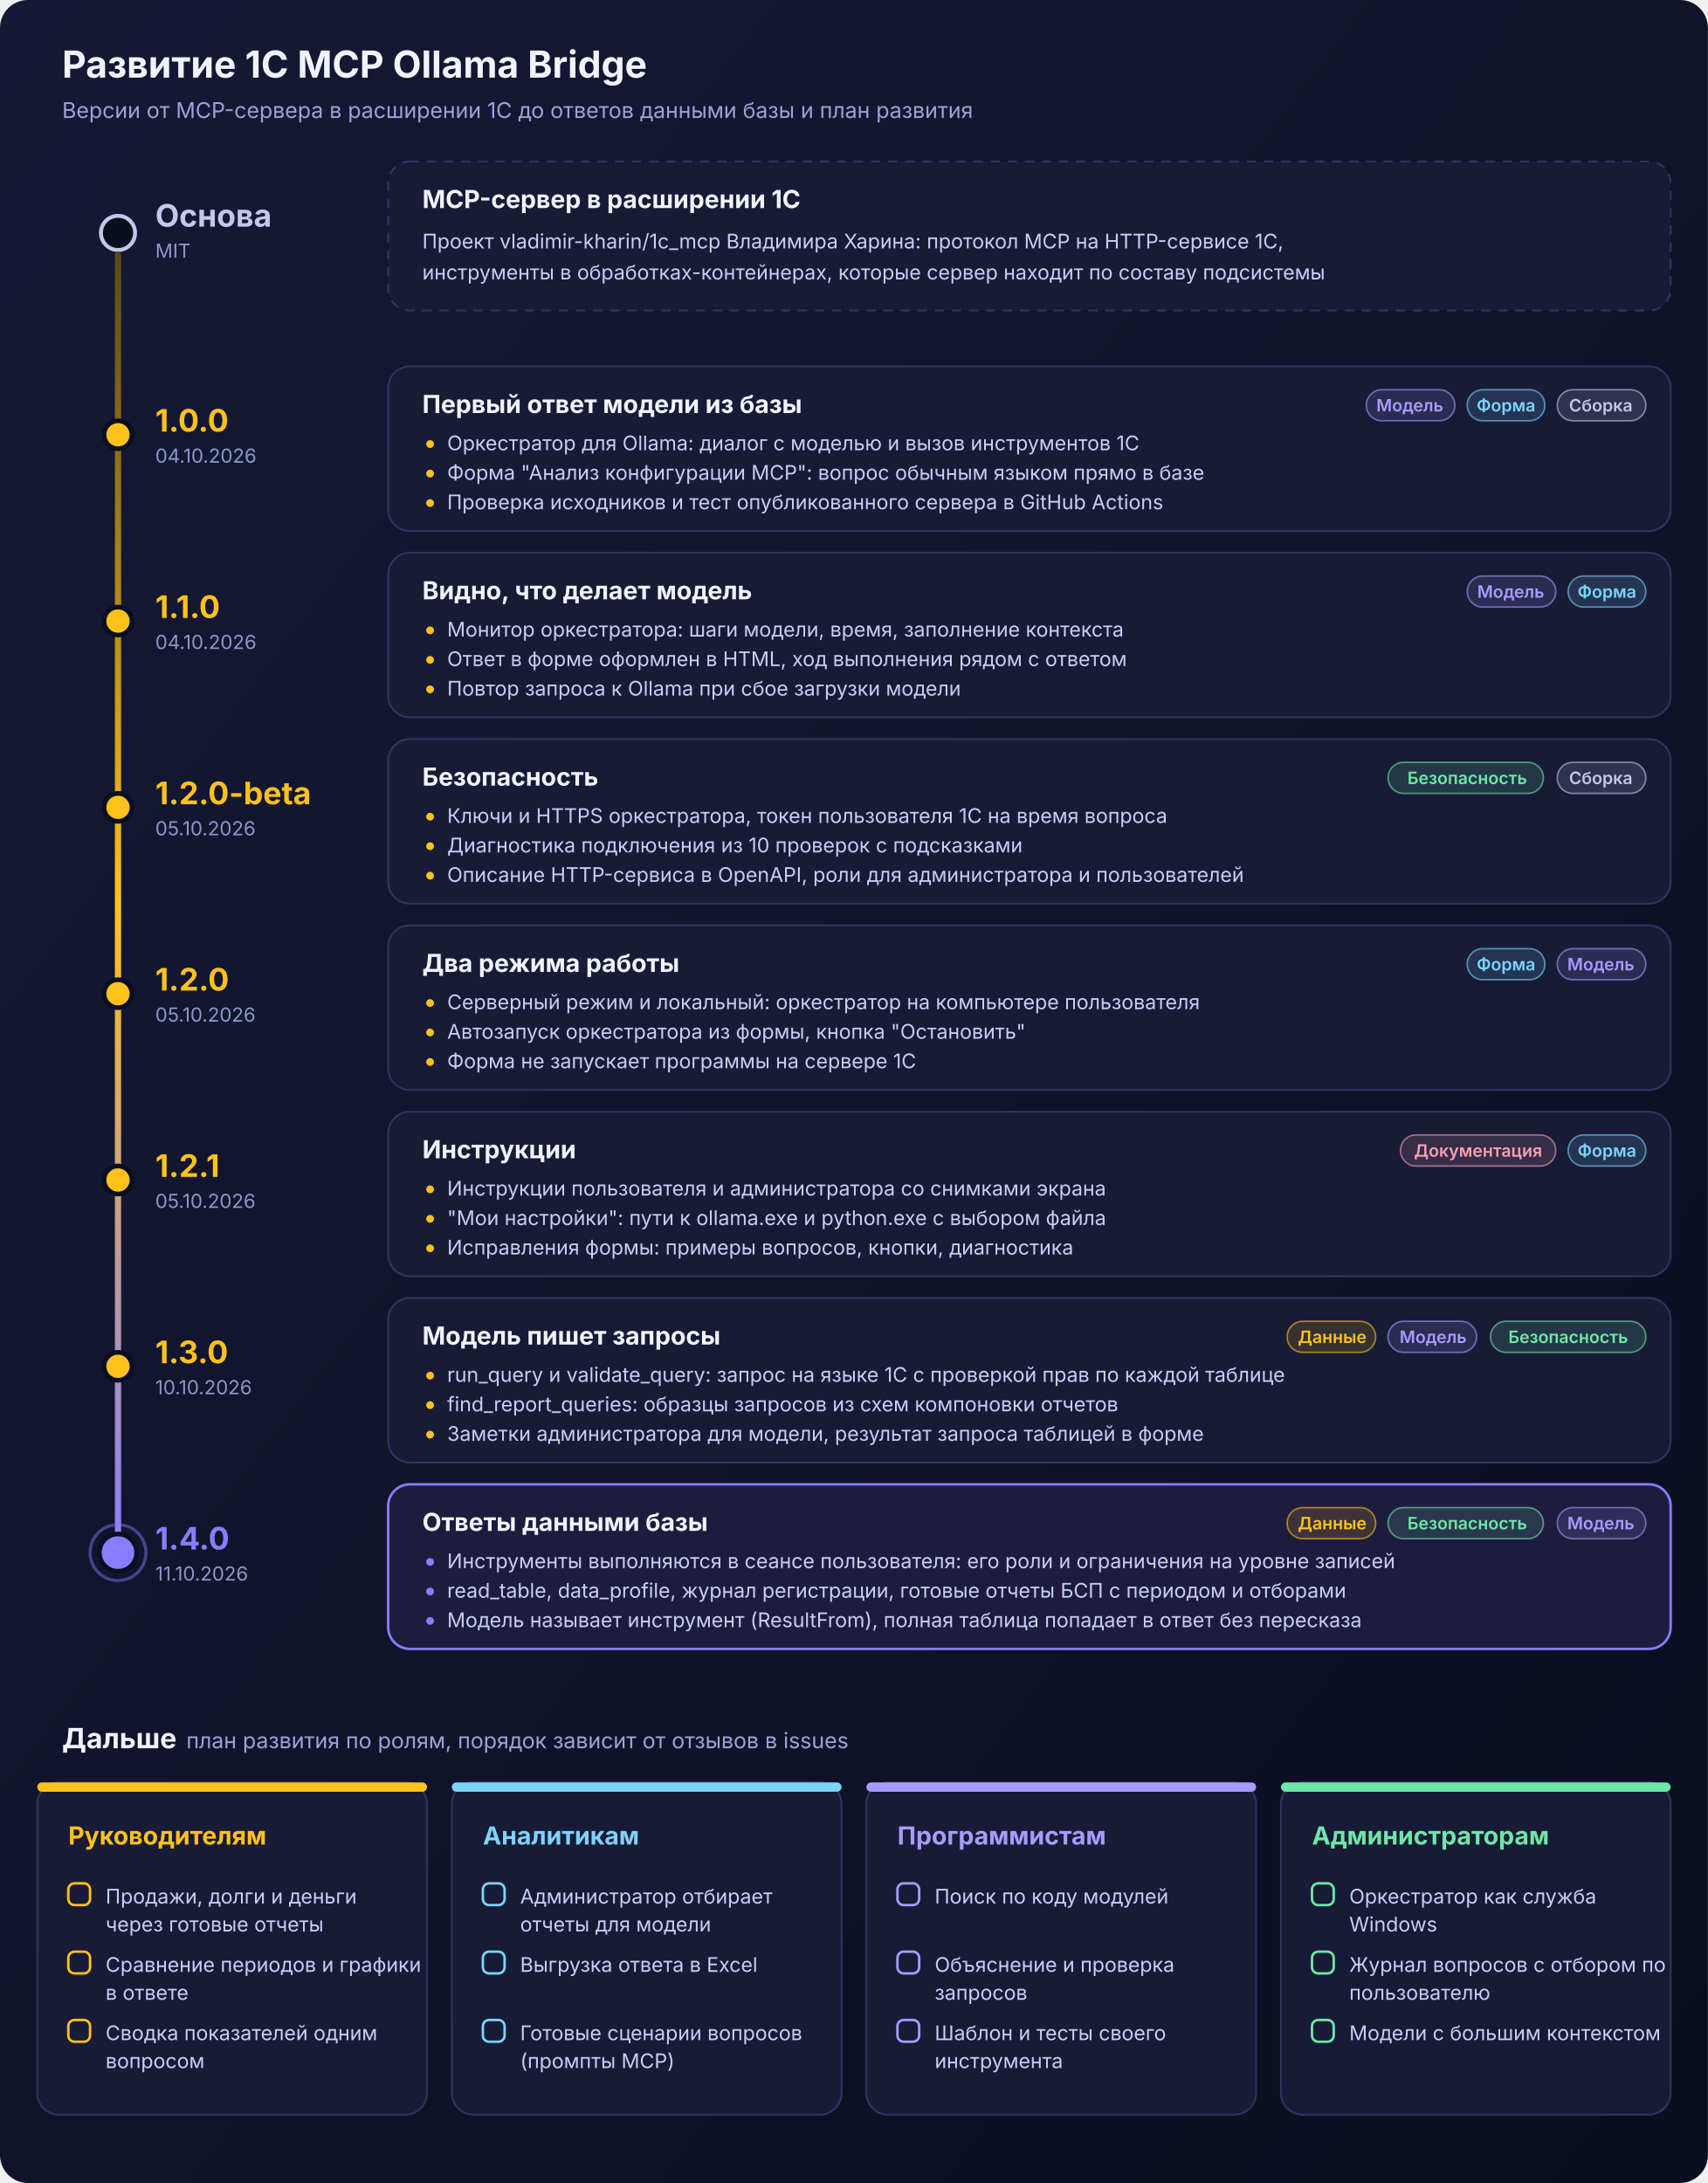
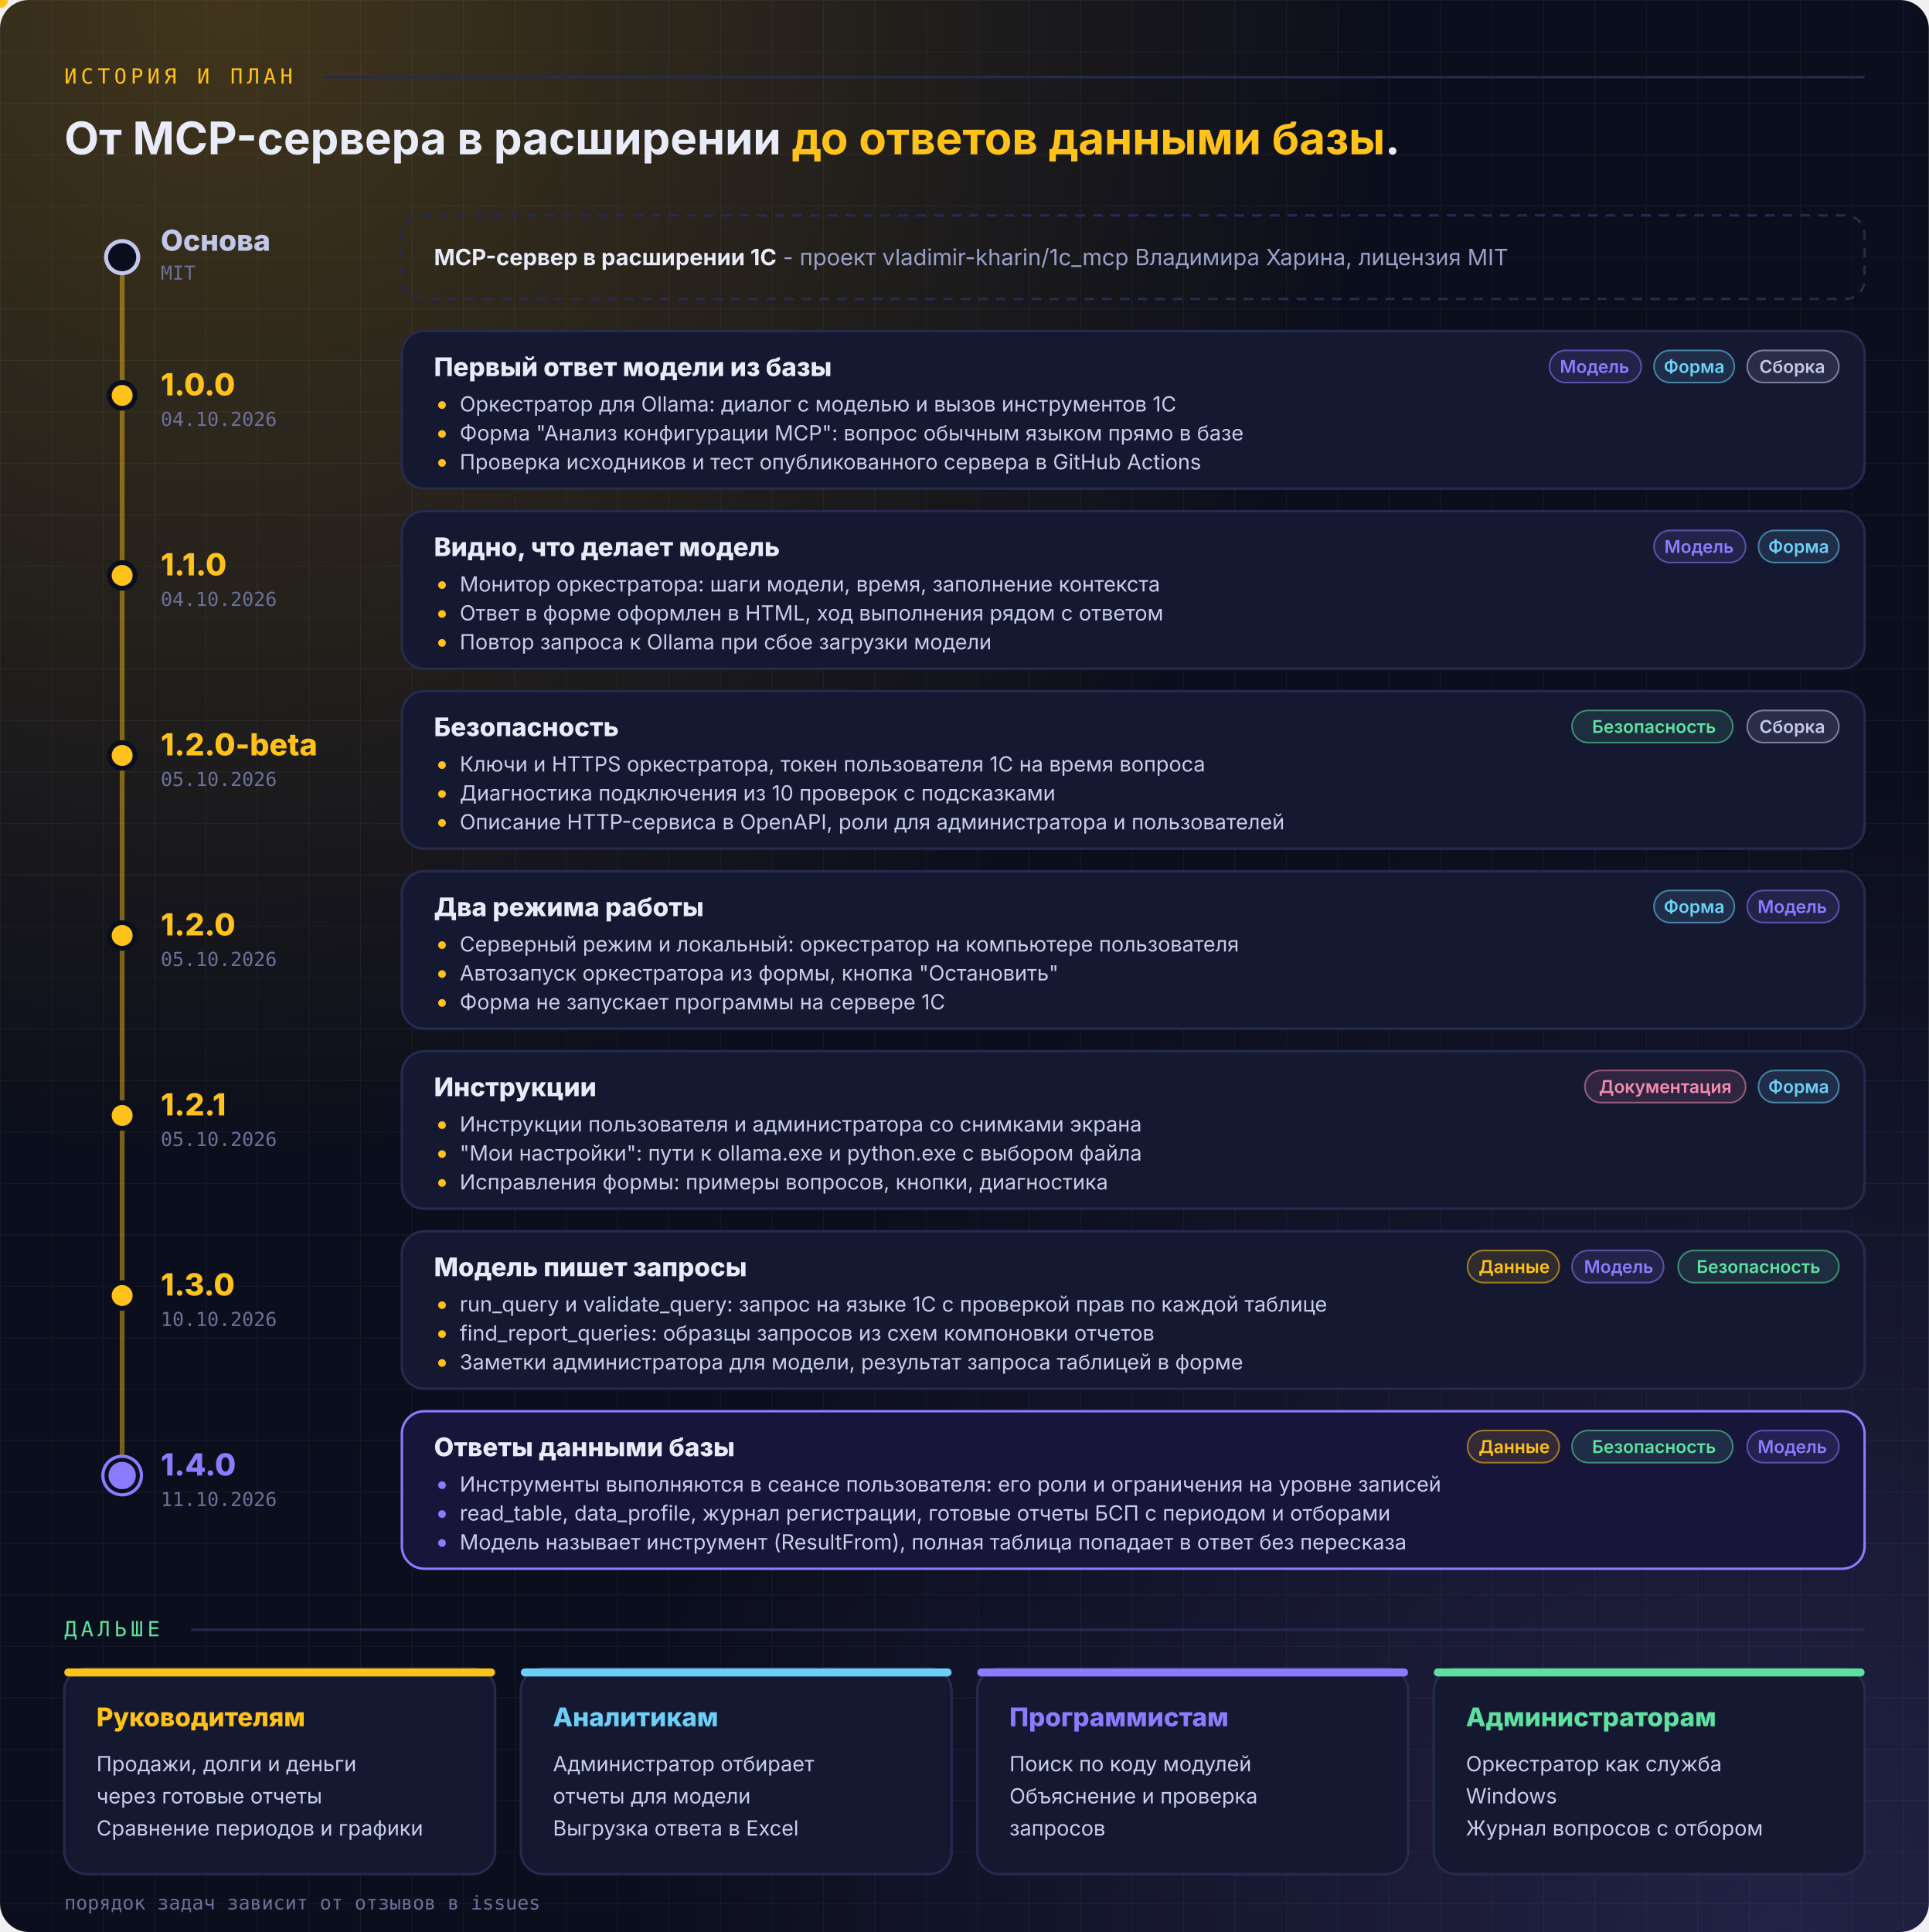
- <svg xmlns="http://www.w3.org/2000/svg" width="1100" height="1406" viewBox="0 0 1100 1406" role="img" aria-labelledby="t d">
+ <svg xmlns="http://www.w3.org/2000/svg" width="1200" height="1202" viewBox="0 0 1200 1202" role="img" aria-labelledby="t d">
  <defs>
-     <linearGradient id="bg" x1="0" y1="0" x2="1" y2="1">
-       <stop offset="0" stop-color="#151935" />
-       <stop offset="1" stop-color="#0B0E20" />
-     </linearGradient>
-     <linearGradient id="rail" x1="0" y1="0" x2="0" y2="1">
-       <stop offset="0" stop-color="#5A4A16" />
-       <stop offset="0.5" stop-color="#FFC21A" />
+     <pattern id="grid" width="32" height="32" patternUnits="userSpaceOnUse">
+       <path d="M 32 0 L 0 0 0 32" fill="none" stroke="#FFFFFF" stroke-opacity="0.045" stroke-width="1" />
+     </pattern>
+     <radialGradient id="glowY" cx="12%" cy="0%" r="60%">
+       <stop offset="0" stop-color="#FFC21A" stop-opacity="0.22" />
+       <stop offset="1" stop-color="#FFC21A" stop-opacity="0" />
+     </radialGradient>
+     <radialGradient id="glowV" cx="92%" cy="100%" r="60%">
+       <stop offset="0" stop-color="#8B7CFF" stop-opacity="0.18" />
+       <stop offset="1" stop-color="#8B7CFF" stop-opacity="0" />
+     </radialGradient>
+     <linearGradient id="brand" x1="0" y1="0" x2="1200" y2="0" gradientUnits="userSpaceOnUse">
+       <stop offset="0" stop-color="#FFC21A" />
      <stop offset="1" stop-color="#8B7CFF" />
    </linearGradient>
  </defs>
-   <style>
-     text { font-family: 'Segoe UI', 'Inter', 'Helvetica Neue', Arial, sans-serif; }
-     .h1 { font-size: 24px; font-weight: 700; fill: #F2F3FF; }
-     .sub { font-size: 14px; fill: #9CA3D6; }
-     .ver { font-size: 20px; font-weight: 700; }
-     .date { font-size: 12.5px; fill: #8F96C8; }
-     .ct { font-size: 16px; font-weight: 700; fill: #F2F3FF; }
-     .li { font-size: 13px; fill: #C9CEF5; }
-     .tag { font-size: 11px; font-weight: 600; }
-     .card { fill: #171B36; stroke: #2E345F; stroke-width: 1.2; }
-     .now { fill: #1E1C3E; stroke: #8B7CFF; stroke-width: 1.6; }
-     .sec { font-size: 18px; font-weight: 700; fill: #F2F3FF; }
-   </style>
-   <rect width="1100" height="1406" rx="18" fill="url(#bg)" />
-   <text x="40" y="50" class="h1">Развитие 1C MCP Ollama Bridge</text>
-   <text x="40" y="76" class="sub">Версии от MCP-сервера в расширении 1С до ответов данными базы и план развития</text>
-   <rect x="250" y="104" width="826" height="96" rx="14" class="card" stroke-dasharray="6 5" />
-   <circle cx="76" cy="150" r="11" fill="#0B0E20" stroke="#C3C8EA" stroke-width="2.5" />
-   <text x="100" y="146" class="ver" style="fill:#C3C8EA">Основа</text>
-   <text x="100" y="166" class="date">MIT</text>
-   <text x="272" y="134" class="ct">MCP-сервер в расширении 1С</text>
-   <text x="272" y="160" class="li">Проект vladimir-kharin/1c_mcp Владимира Харина: протокол MCP на HTTP-сервисе 1С,</text>
-   <text x="272" y="180" class="li">инструменты в обработках-контейнерах, которые сервер находит по составу подсистемы</text>
-   <rect x="74" y="162" width="4" height="840" rx="2" fill="url(#rail)" />
-   <rect x="250" y="236" width="826" height="106" rx="14" class="card" />
-   <circle cx="76" cy="280" r="9" fill="#FFC21A" stroke="#0B0E20" stroke-width="3" />
-   <text x="100" y="278" class="ver" style="fill:#FFC21A">1.0.0</text>
-   <text x="100" y="298" class="date">04.10.2026</text>
-   <text x="272" y="266" class="ct">Первый ответ модели из базы</text>
-   <rect x="1003" y="251" width="57" height="20" rx="10" fill="#C3C8EA" fill-opacity="0.14" stroke="#C3C8EA" stroke-opacity="0.6" />
-   <text x="1031" y="265" text-anchor="middle" class="tag" style="fill:#C3C8EA">Сборка</text>
-   <rect x="945" y="251" width="50" height="20" rx="10" fill="#7DD3FC" fill-opacity="0.14" stroke="#7DD3FC" stroke-opacity="0.6" />
-   <text x="970" y="265" text-anchor="middle" class="tag" style="fill:#7DD3FC">Форма</text>
-   <rect x="880" y="251" width="57" height="20" rx="10" fill="#A99BFF" fill-opacity="0.14" stroke="#A99BFF" stroke-opacity="0.6" />
-   <text x="908" y="265" text-anchor="middle" class="tag" style="fill:#A99BFF">Модель</text>
-   <circle cx="277" cy="286" r="2.5" fill="#FFC21A" />
-   <text x="288" y="290" class="li">Оркестратор для Ollama: диалог с моделью и вызов инструментов 1С</text>
-   <circle cx="277" cy="305" r="2.5" fill="#FFC21A" />
-   <text x="288" y="309" class="li">Форма "Анализ конфигурации MCP": вопрос обычным языком прямо в базе</text>
-   <circle cx="277" cy="324" r="2.5" fill="#FFC21A" />
-   <text x="288" y="328" class="li">Проверка исходников и тест опубликованного сервера в GitHub Actions</text>
-   <rect x="250" y="356" width="826" height="106" rx="14" class="card" />
-   <circle cx="76" cy="400" r="9" fill="#FFC21A" stroke="#0B0E20" stroke-width="3" />
-   <text x="100" y="398" class="ver" style="fill:#FFC21A">1.1.0</text>
-   <text x="100" y="418" class="date">04.10.2026</text>
-   <text x="272" y="386" class="ct">Видно, что делает модель</text>
-   <rect x="1010" y="371" width="50" height="20" rx="10" fill="#7DD3FC" fill-opacity="0.14" stroke="#7DD3FC" stroke-opacity="0.6" />
-   <text x="1035" y="385" text-anchor="middle" class="tag" style="fill:#7DD3FC">Форма</text>
-   <rect x="945" y="371" width="57" height="20" rx="10" fill="#A99BFF" fill-opacity="0.14" stroke="#A99BFF" stroke-opacity="0.6" />
-   <text x="973" y="385" text-anchor="middle" class="tag" style="fill:#A99BFF">Модель</text>
-   <circle cx="277" cy="406" r="2.5" fill="#FFC21A" />
-   <text x="288" y="410" class="li">Монитор оркестратора: шаги модели, время, заполнение контекста</text>
-   <circle cx="277" cy="425" r="2.5" fill="#FFC21A" />
-   <text x="288" y="429" class="li">Ответ в форме оформлен в HTML, ход выполнения рядом с ответом</text>
-   <circle cx="277" cy="444" r="2.5" fill="#FFC21A" />
-   <text x="288" y="448" class="li">Повтор запроса к Ollama при сбое загрузки модели</text>
-   <rect x="250" y="476" width="826" height="106" rx="14" class="card" />
-   <circle cx="76" cy="520" r="9" fill="#FFC21A" stroke="#0B0E20" stroke-width="3" />
-   <text x="100" y="518" class="ver" style="fill:#FFC21A">1.2.0-beta</text>
-   <text x="100" y="538" class="date">05.10.2026</text>
-   <text x="272" y="506" class="ct">Безопасность</text>
-   <rect x="1003" y="491" width="57" height="20" rx="10" fill="#C3C8EA" fill-opacity="0.14" stroke="#C3C8EA" stroke-opacity="0.6" />
-   <text x="1031" y="505" text-anchor="middle" class="tag" style="fill:#C3C8EA">Сборка</text>
-   <rect x="894" y="491" width="100" height="20" rx="10" fill="#6EE7A8" fill-opacity="0.14" stroke="#6EE7A8" stroke-opacity="0.6" />
-   <text x="945" y="505" text-anchor="middle" class="tag" style="fill:#6EE7A8">Безопасность</text>
-   <circle cx="277" cy="526" r="2.5" fill="#FFC21A" />
-   <text x="288" y="530" class="li">Ключи и HTTPS оркестратора, токен пользователя 1С на время вопроса</text>
-   <circle cx="277" cy="545" r="2.5" fill="#FFC21A" />
-   <text x="288" y="549" class="li">Диагностика подключения из 10 проверок с подсказками</text>
-   <circle cx="277" cy="564" r="2.5" fill="#FFC21A" />
-   <text x="288" y="568" class="li">Описание HTTP-сервиса в OpenAPI, роли для администратора и пользователей</text>
-   <rect x="250" y="596" width="826" height="106" rx="14" class="card" />
-   <circle cx="76" cy="640" r="9" fill="#FFC21A" stroke="#0B0E20" stroke-width="3" />
-   <text x="100" y="638" class="ver" style="fill:#FFC21A">1.2.0</text>
-   <text x="100" y="658" class="date">05.10.2026</text>
-   <text x="272" y="626" class="ct">Два режима работы</text>
-   <rect x="1003" y="611" width="57" height="20" rx="10" fill="#A99BFF" fill-opacity="0.14" stroke="#A99BFF" stroke-opacity="0.6" />
-   <text x="1031" y="625" text-anchor="middle" class="tag" style="fill:#A99BFF">Модель</text>
-   <rect x="945" y="611" width="50" height="20" rx="10" fill="#7DD3FC" fill-opacity="0.14" stroke="#7DD3FC" stroke-opacity="0.6" />
-   <text x="970" y="625" text-anchor="middle" class="tag" style="fill:#7DD3FC">Форма</text>
-   <circle cx="277" cy="646" r="2.5" fill="#FFC21A" />
-   <text x="288" y="650" class="li">Серверный режим и локальный: оркестратор на компьютере пользователя</text>
-   <circle cx="277" cy="665" r="2.5" fill="#FFC21A" />
-   <text x="288" y="669" class="li">Автозапуск оркестратора из формы, кнопка "Остановить"</text>
-   <circle cx="277" cy="684" r="2.5" fill="#FFC21A" />
-   <text x="288" y="688" class="li">Форма не запускает программы на сервере 1С</text>
-   <rect x="250" y="716" width="826" height="106" rx="14" class="card" />
-   <circle cx="76" cy="760" r="9" fill="#FFC21A" stroke="#0B0E20" stroke-width="3" />
-   <text x="100" y="758" class="ver" style="fill:#FFC21A">1.2.1</text>
-   <text x="100" y="778" class="date">05.10.2026</text>
-   <text x="272" y="746" class="ct">Инструкции</text>
-   <rect x="1010" y="731" width="50" height="20" rx="10" fill="#7DD3FC" fill-opacity="0.14" stroke="#7DD3FC" stroke-opacity="0.6" />
-   <text x="1035" y="745" text-anchor="middle" class="tag" style="fill:#7DD3FC">Форма</text>
-   <rect x="902" y="731" width="100" height="20" rx="10" fill="#F59EB5" fill-opacity="0.14" stroke="#F59EB5" stroke-opacity="0.6" />
-   <text x="952" y="745" text-anchor="middle" class="tag" style="fill:#F59EB5">Документация</text>
-   <circle cx="277" cy="766" r="2.5" fill="#FFC21A" />
-   <text x="288" y="770" class="li">Инструкции пользователя и администратора со снимками экрана</text>
-   <circle cx="277" cy="785" r="2.5" fill="#FFC21A" />
-   <text x="288" y="789" class="li">"Мои настройки": пути к ollama.exe и python.exe с выбором файла</text>
-   <circle cx="277" cy="804" r="2.5" fill="#FFC21A" />
-   <text x="288" y="808" class="li">Исправления формы: примеры вопросов, кнопки, диагностика</text>
-   <rect x="250" y="836" width="826" height="106" rx="14" class="card" />
-   <circle cx="76" cy="880" r="9" fill="#FFC21A" stroke="#0B0E20" stroke-width="3" />
-   <text x="100" y="878" class="ver" style="fill:#FFC21A">1.3.0</text>
-   <text x="100" y="898" class="date">10.10.2026</text>
-   <text x="272" y="866" class="ct">Модель пишет запросы</text>
-   <rect x="960" y="851" width="100" height="20" rx="10" fill="#6EE7A8" fill-opacity="0.14" stroke="#6EE7A8" stroke-opacity="0.6" />
-   <text x="1010" y="865" text-anchor="middle" class="tag" style="fill:#6EE7A8">Безопасность</text>
-   <rect x="894" y="851" width="57" height="20" rx="10" fill="#A99BFF" fill-opacity="0.14" stroke="#A99BFF" stroke-opacity="0.6" />
-   <text x="923" y="865" text-anchor="middle" class="tag" style="fill:#A99BFF">Модель</text>
-   <rect x="829" y="851" width="57" height="20" rx="10" fill="#FFC21A" fill-opacity="0.14" stroke="#FFC21A" stroke-opacity="0.6" />
-   <text x="858" y="865" text-anchor="middle" class="tag" style="fill:#FFC21A">Данные</text>
-   <circle cx="277" cy="886" r="2.5" fill="#FFC21A" />
-   <text x="288" y="890" class="li">run_query и validate_query: запрос на языке 1С с проверкой прав по каждой таблице</text>
-   <circle cx="277" cy="905" r="2.5" fill="#FFC21A" />
-   <text x="288" y="909" class="li">find_report_queries: образцы запросов из схем компоновки отчетов</text>
-   <circle cx="277" cy="924" r="2.5" fill="#FFC21A" />
-   <text x="288" y="928" class="li">Заметки администратора для модели, результат запроса таблицей в форме</text>
-   <rect x="250" y="956" width="826" height="106" rx="14" class="now" />
-   <circle cx="76" cy="1000" r="12" fill="#8B7CFF" stroke="#0B0E20" stroke-width="3" />
-   <circle cx="76" cy="1000" r="18" fill="none" stroke="#8B7CFF" stroke-opacity="0.45" stroke-width="2" />
-   <text x="100" y="998" class="ver" style="fill:#8B7CFF">1.4.0</text>
-   <text x="100" y="1018" class="date">11.10.2026</text>
-   <text x="272" y="986" class="ct">Ответы данными базы</text>
-   <rect x="1003" y="971" width="57" height="20" rx="10" fill="#A99BFF" fill-opacity="0.14" stroke="#A99BFF" stroke-opacity="0.6" />
-   <text x="1031" y="985" text-anchor="middle" class="tag" style="fill:#A99BFF">Модель</text>
-   <rect x="894" y="971" width="100" height="20" rx="10" fill="#6EE7A8" fill-opacity="0.14" stroke="#6EE7A8" stroke-opacity="0.6" />
-   <text x="945" y="985" text-anchor="middle" class="tag" style="fill:#6EE7A8">Безопасность</text>
-   <rect x="829" y="971" width="57" height="20" rx="10" fill="#FFC21A" fill-opacity="0.14" stroke="#FFC21A" stroke-opacity="0.6" />
-   <text x="858" y="985" text-anchor="middle" class="tag" style="fill:#FFC21A">Данные</text>
-   <circle cx="277" cy="1006" r="2.5" fill="#8B7CFF" />
-   <text x="288" y="1010" class="li">Инструменты выполняются в сеансе пользователя: его роли и ограничения на уровне записей</text>
-   <circle cx="277" cy="1025" r="2.5" fill="#8B7CFF" />
-   <text x="288" y="1029" class="li">read_table, data_profile, журнал регистрации, готовые отчеты БСП с периодом и отборами</text>
-   <circle cx="277" cy="1044" r="2.5" fill="#8B7CFF" />
-   <text x="288" y="1048" class="li">Модель называет инструмент (ResultFrom), полная таблица попадает в ответ без пересказа</text>
-   <text x="40" y="1126" class="sec">Дальше</text>
-   <text x="120" y="1126" class="sub">план развития по ролям, порядок зависит от отзывов в issues</text>
-   <rect x="24" y="1148" width="251" height="214" rx="14" class="card" />
-   <rect x="24" y="1148" width="251" height="6" rx="3" fill="#FFC21A" />
-   <text x="44" y="1188" class="ct" style="fill:#FFC21A">Руководителям</text>
-   <rect x="44" y="1213" width="14" height="14" rx="4" fill="none" stroke="#FFC21A" stroke-width="1.6" />
-   <text x="68" y="1226" class="li">Продажи, долги и деньги</text>
-   <text x="68" y="1244" class="li">через готовые отчеты</text>
-   <rect x="44" y="1257" width="14" height="14" rx="4" fill="none" stroke="#FFC21A" stroke-width="1.6" />
-   <text x="68" y="1270" class="li">Сравнение периодов и графики</text>
-   <text x="68" y="1288" class="li">в ответе</text>
-   <rect x="44" y="1301" width="14" height="14" rx="4" fill="none" stroke="#FFC21A" stroke-width="1.6" />
-   <text x="68" y="1314" class="li">Сводка показателей одним</text>
-   <text x="68" y="1332" class="li">вопросом</text>
-   <rect x="291" y="1148" width="251" height="214" rx="14" class="card" />
-   <rect x="291" y="1148" width="251" height="6" rx="3" fill="#7DD3FC" />
-   <text x="311" y="1188" class="ct" style="fill:#7DD3FC">Аналитикам</text>
-   <rect x="311" y="1213" width="14" height="14" rx="4" fill="none" stroke="#7DD3FC" stroke-width="1.6" />
-   <text x="335" y="1226" class="li">Администратор отбирает</text>
-   <text x="335" y="1244" class="li">отчеты для модели</text>
-   <rect x="311" y="1257" width="14" height="14" rx="4" fill="none" stroke="#7DD3FC" stroke-width="1.6" />
-   <text x="335" y="1270" class="li">Выгрузка ответа в Excel</text>
-   <rect x="311" y="1301" width="14" height="14" rx="4" fill="none" stroke="#7DD3FC" stroke-width="1.6" />
-   <text x="335" y="1314" class="li">Готовые сценарии вопросов</text>
-   <text x="335" y="1332" class="li">(промпты MCP)</text>
-   <rect x="558" y="1148" width="251" height="214" rx="14" class="card" />
-   <rect x="558" y="1148" width="251" height="6" rx="3" fill="#A99BFF" />
-   <text x="578" y="1188" class="ct" style="fill:#A99BFF">Программистам</text>
-   <rect x="578" y="1213" width="14" height="14" rx="4" fill="none" stroke="#A99BFF" stroke-width="1.6" />
-   <text x="602" y="1226" class="li">Поиск по коду модулей</text>
-   <rect x="578" y="1257" width="14" height="14" rx="4" fill="none" stroke="#A99BFF" stroke-width="1.6" />
-   <text x="602" y="1270" class="li">Объяснение и проверка</text>
-   <text x="602" y="1288" class="li">запросов</text>
-   <rect x="578" y="1301" width="14" height="14" rx="4" fill="none" stroke="#A99BFF" stroke-width="1.6" />
-   <text x="602" y="1314" class="li">Шаблон и тесты своего</text>
-   <text x="602" y="1332" class="li">инструмента</text>
-   <rect x="825" y="1148" width="251" height="214" rx="14" class="card" />
-   <rect x="825" y="1148" width="251" height="6" rx="3" fill="#6EE7A8" />
-   <text x="845" y="1188" class="ct" style="fill:#6EE7A8">Администраторам</text>
-   <rect x="845" y="1213" width="14" height="14" rx="4" fill="none" stroke="#6EE7A8" stroke-width="1.6" />
-   <text x="869" y="1226" class="li">Оркестратор как служба</text>
-   <text x="869" y="1244" class="li">Windows</text>
-   <rect x="845" y="1257" width="14" height="14" rx="4" fill="none" stroke="#6EE7A8" stroke-width="1.6" />
-   <text x="869" y="1270" class="li">Журнал вопросов с отбором по</text>
-   <text x="869" y="1288" class="li">пользователю</text>
-   <rect x="845" y="1301" width="14" height="14" rx="4" fill="none" stroke="#6EE7A8" stroke-width="1.6" />
-   <text x="869" y="1314" class="li">Модели с большим контекстом</text>
+   <rect width="1200" height="1202" rx="18" fill="#0B0E1C" />
+   <rect width="1200" height="1202" rx="18" fill="url(#grid)" />
+   <rect width="1200" height="1202" rx="18" fill="url(#glowY)" />
+   <rect width="1200" height="1202" rx="18" fill="url(#glowV)" />
+   <text x="40" y="52" font-family="'JetBrains Mono', Consolas, 'DejaVu Sans Mono', monospace" font-size="13" fill="#FFC21A" letter-spacing="2.5">ИСТОРИЯ И ПЛАН</text>
+   <path d="M201 48 H1160" stroke="#262B4E" stroke-width="1.5" />
+   <text x="40" y="96" font-family="Inter, 'Segoe UI', Arial, Helvetica, sans-serif" font-size="28" fill="#E9ECF8" font-weight="700">От MCP-сервера в расширении <tspan fill="#FFC21A">до ответов данными базы</tspan>.</text>
+   <path d="M76 172 V922" stroke="#FFC21A" stroke-opacity="0.45" stroke-width="3" stroke-linecap="round" />
+   <circle r="5" fill="#FFC21A">
+     <animateMotion dur="7s" repeatCount="indefinite" path="M76 172 V922" />
+     <animate attributeName="opacity" values="0;1;1;0" keyTimes="0;0.05;0.9;1" dur="7s" repeatCount="indefinite" />
+   </circle>
+   <circle cx="76" cy="160" r="10" fill="#0B0E1C" stroke="#C3C8EA" stroke-width="2.5" />
+   <text x="100" y="156" font-family="Inter, 'Segoe UI', Arial, Helvetica, sans-serif" font-size="18" fill="#C3C8EA" font-weight="800">Основа</text>
+   <text x="100" y="174" font-family="'JetBrains Mono', Consolas, 'DejaVu Sans Mono', monospace" font-size="12" fill="#6B7199">MIT</text>
+   <rect x="250" y="134" width="910" height="52" rx="12" fill="none" stroke="#262B4E" stroke-width="1.5" stroke-dasharray="6 5" />
+   <text x="270" y="165" font-family="Inter, 'Segoe UI', Arial, Helvetica, sans-serif" font-size="14" fill="#9AA1C9">
+     <tspan fill="#E9ECF8" font-weight="700">MCP-сервер в расширении 1С</tspan> - проект vladimir-kharin/1c_mcp Владимира Харина, лицензия MIT</text>
+   <rect x="250" y="206" width="910" height="98" rx="14" fill="#141831" stroke="#262B4E" stroke-width="1.5" />
+   <circle cx="76" cy="246" r="8" fill="#FFC21A" stroke="#0B0E1C" stroke-width="3" />
+   <text x="100" y="246" font-family="Inter, 'Segoe UI', Arial, Helvetica, sans-serif" font-size="19" fill="#FFC21A" font-weight="800">1.0.0</text>
+   <text x="100" y="265" font-family="'JetBrains Mono', Consolas, 'DejaVu Sans Mono', monospace" font-size="12" fill="#6B7199">04.10.2026</text>
+   <text x="270" y="234" font-family="Inter, 'Segoe UI', Arial, Helvetica, sans-serif" font-size="16" fill="#E9ECF8" font-weight="800">Первый ответ модели из базы</text>
+   <rect x="1087" y="218" width="57" height="20" rx="10" fill="#C3C8EA" fill-opacity="0.12" stroke="#C3C8EA" stroke-opacity="0.55" />
+   <text x="1115" y="232" font-family="Inter, 'Segoe UI', Arial, Helvetica, sans-serif" font-size="11" fill="#C3C8EA" font-weight="600" text-anchor="middle">Сборка</text>
+   <rect x="1029" y="218" width="50" height="20" rx="10" fill="#6CCFF6" fill-opacity="0.12" stroke="#6CCFF6" stroke-opacity="0.55" />
+   <text x="1054" y="232" font-family="Inter, 'Segoe UI', Arial, Helvetica, sans-serif" font-size="11" fill="#6CCFF6" font-weight="600" text-anchor="middle">Форма</text>
+   <rect x="964" y="218" width="57" height="20" rx="10" fill="#8B7CFF" fill-opacity="0.12" stroke="#8B7CFF" stroke-opacity="0.55" />
+   <text x="992" y="232" font-family="Inter, 'Segoe UI', Arial, Helvetica, sans-serif" font-size="11" fill="#8B7CFF" font-weight="600" text-anchor="middle">Модель</text>
+   <circle cx="275" cy="252" r="2.4" fill="#FFC21A" />
+   <text x="286" y="256" font-family="Inter, 'Segoe UI', Arial, Helvetica, sans-serif" font-size="13" fill="#C9CEE8">Оркестратор для Ollama: диалог с моделью и вызов инструментов 1С</text>
+   <circle cx="275" cy="270" r="2.4" fill="#FFC21A" />
+   <text x="286" y="274" font-family="Inter, 'Segoe UI', Arial, Helvetica, sans-serif" font-size="13" fill="#C9CEE8">Форма "Анализ конфигурации MCP": вопрос обычным языком прямо в базе</text>
+   <circle cx="275" cy="288" r="2.4" fill="#FFC21A" />
+   <text x="286" y="292" font-family="Inter, 'Segoe UI', Arial, Helvetica, sans-serif" font-size="13" fill="#C9CEE8">Проверка исходников и тест опубликованного сервера в GitHub Actions</text>
+   <rect x="250" y="318" width="910" height="98" rx="14" fill="#141831" stroke="#262B4E" stroke-width="1.5" />
+   <circle cx="76" cy="358" r="8" fill="#FFC21A" stroke="#0B0E1C" stroke-width="3" />
+   <text x="100" y="358" font-family="Inter, 'Segoe UI', Arial, Helvetica, sans-serif" font-size="19" fill="#FFC21A" font-weight="800">1.1.0</text>
+   <text x="100" y="377" font-family="'JetBrains Mono', Consolas, 'DejaVu Sans Mono', monospace" font-size="12" fill="#6B7199">04.10.2026</text>
+   <text x="270" y="346" font-family="Inter, 'Segoe UI', Arial, Helvetica, sans-serif" font-size="16" fill="#E9ECF8" font-weight="800">Видно, что делает модель</text>
+   <rect x="1094" y="330" width="50" height="20" rx="10" fill="#6CCFF6" fill-opacity="0.12" stroke="#6CCFF6" stroke-opacity="0.55" />
+   <text x="1119" y="344" font-family="Inter, 'Segoe UI', Arial, Helvetica, sans-serif" font-size="11" fill="#6CCFF6" font-weight="600" text-anchor="middle">Форма</text>
+   <rect x="1029" y="330" width="57" height="20" rx="10" fill="#8B7CFF" fill-opacity="0.12" stroke="#8B7CFF" stroke-opacity="0.55" />
+   <text x="1057" y="344" font-family="Inter, 'Segoe UI', Arial, Helvetica, sans-serif" font-size="11" fill="#8B7CFF" font-weight="600" text-anchor="middle">Модель</text>
+   <circle cx="275" cy="364" r="2.4" fill="#FFC21A" />
+   <text x="286" y="368" font-family="Inter, 'Segoe UI', Arial, Helvetica, sans-serif" font-size="13" fill="#C9CEE8">Монитор оркестратора: шаги модели, время, заполнение контекста</text>
+   <circle cx="275" cy="382" r="2.4" fill="#FFC21A" />
+   <text x="286" y="386" font-family="Inter, 'Segoe UI', Arial, Helvetica, sans-serif" font-size="13" fill="#C9CEE8">Ответ в форме оформлен в HTML, ход выполнения рядом с ответом</text>
+   <circle cx="275" cy="400" r="2.4" fill="#FFC21A" />
+   <text x="286" y="404" font-family="Inter, 'Segoe UI', Arial, Helvetica, sans-serif" font-size="13" fill="#C9CEE8">Повтор запроса к Ollama при сбое загрузки модели</text>
+   <rect x="250" y="430" width="910" height="98" rx="14" fill="#141831" stroke="#262B4E" stroke-width="1.5" />
+   <circle cx="76" cy="470" r="8" fill="#FFC21A" stroke="#0B0E1C" stroke-width="3" />
+   <text x="100" y="470" font-family="Inter, 'Segoe UI', Arial, Helvetica, sans-serif" font-size="19" fill="#FFC21A" font-weight="800">1.2.0-beta</text>
+   <text x="100" y="489" font-family="'JetBrains Mono', Consolas, 'DejaVu Sans Mono', monospace" font-size="12" fill="#6B7199">05.10.2026</text>
+   <text x="270" y="458" font-family="Inter, 'Segoe UI', Arial, Helvetica, sans-serif" font-size="16" fill="#E9ECF8" font-weight="800">Безопасность</text>
+   <rect x="1087" y="442" width="57" height="20" rx="10" fill="#C3C8EA" fill-opacity="0.12" stroke="#C3C8EA" stroke-opacity="0.55" />
+   <text x="1115" y="456" font-family="Inter, 'Segoe UI', Arial, Helvetica, sans-serif" font-size="11" fill="#C3C8EA" font-weight="600" text-anchor="middle">Сборка</text>
+   <rect x="978" y="442" width="100" height="20" rx="10" fill="#5EE0A0" fill-opacity="0.12" stroke="#5EE0A0" stroke-opacity="0.55" />
+   <text x="1029" y="456" font-family="Inter, 'Segoe UI', Arial, Helvetica, sans-serif" font-size="11" fill="#5EE0A0" font-weight="600" text-anchor="middle">Безопасность</text>
+   <circle cx="275" cy="476" r="2.4" fill="#FFC21A" />
+   <text x="286" y="480" font-family="Inter, 'Segoe UI', Arial, Helvetica, sans-serif" font-size="13" fill="#C9CEE8">Ключи и HTTPS оркестратора, токен пользователя 1С на время вопроса</text>
+   <circle cx="275" cy="494" r="2.4" fill="#FFC21A" />
+   <text x="286" y="498" font-family="Inter, 'Segoe UI', Arial, Helvetica, sans-serif" font-size="13" fill="#C9CEE8">Диагностика подключения из 10 проверок с подсказками</text>
+   <circle cx="275" cy="512" r="2.4" fill="#FFC21A" />
+   <text x="286" y="516" font-family="Inter, 'Segoe UI', Arial, Helvetica, sans-serif" font-size="13" fill="#C9CEE8">Описание HTTP-сервиса в OpenAPI, роли для администратора и пользователей</text>
+   <rect x="250" y="542" width="910" height="98" rx="14" fill="#141831" stroke="#262B4E" stroke-width="1.5" />
+   <circle cx="76" cy="582" r="8" fill="#FFC21A" stroke="#0B0E1C" stroke-width="3" />
+   <text x="100" y="582" font-family="Inter, 'Segoe UI', Arial, Helvetica, sans-serif" font-size="19" fill="#FFC21A" font-weight="800">1.2.0</text>
+   <text x="100" y="601" font-family="'JetBrains Mono', Consolas, 'DejaVu Sans Mono', monospace" font-size="12" fill="#6B7199">05.10.2026</text>
+   <text x="270" y="570" font-family="Inter, 'Segoe UI', Arial, Helvetica, sans-serif" font-size="16" fill="#E9ECF8" font-weight="800">Два режима работы</text>
+   <rect x="1087" y="554" width="57" height="20" rx="10" fill="#8B7CFF" fill-opacity="0.12" stroke="#8B7CFF" stroke-opacity="0.55" />
+   <text x="1115" y="568" font-family="Inter, 'Segoe UI', Arial, Helvetica, sans-serif" font-size="11" fill="#8B7CFF" font-weight="600" text-anchor="middle">Модель</text>
+   <rect x="1029" y="554" width="50" height="20" rx="10" fill="#6CCFF6" fill-opacity="0.12" stroke="#6CCFF6" stroke-opacity="0.55" />
+   <text x="1054" y="568" font-family="Inter, 'Segoe UI', Arial, Helvetica, sans-serif" font-size="11" fill="#6CCFF6" font-weight="600" text-anchor="middle">Форма</text>
+   <circle cx="275" cy="588" r="2.4" fill="#FFC21A" />
+   <text x="286" y="592" font-family="Inter, 'Segoe UI', Arial, Helvetica, sans-serif" font-size="13" fill="#C9CEE8">Серверный режим и локальный: оркестратор на компьютере пользователя</text>
+   <circle cx="275" cy="606" r="2.4" fill="#FFC21A" />
+   <text x="286" y="610" font-family="Inter, 'Segoe UI', Arial, Helvetica, sans-serif" font-size="13" fill="#C9CEE8">Автозапуск оркестратора из формы, кнопка "Остановить"</text>
+   <circle cx="275" cy="624" r="2.4" fill="#FFC21A" />
+   <text x="286" y="628" font-family="Inter, 'Segoe UI', Arial, Helvetica, sans-serif" font-size="13" fill="#C9CEE8">Форма не запускает программы на сервере 1С</text>
+   <rect x="250" y="654" width="910" height="98" rx="14" fill="#141831" stroke="#262B4E" stroke-width="1.5" />
+   <circle cx="76" cy="694" r="8" fill="#FFC21A" stroke="#0B0E1C" stroke-width="3" />
+   <text x="100" y="694" font-family="Inter, 'Segoe UI', Arial, Helvetica, sans-serif" font-size="19" fill="#FFC21A" font-weight="800">1.2.1</text>
+   <text x="100" y="713" font-family="'JetBrains Mono', Consolas, 'DejaVu Sans Mono', monospace" font-size="12" fill="#6B7199">05.10.2026</text>
+   <text x="270" y="682" font-family="Inter, 'Segoe UI', Arial, Helvetica, sans-serif" font-size="16" fill="#E9ECF8" font-weight="800">Инструкции</text>
+   <rect x="1094" y="666" width="50" height="20" rx="10" fill="#6CCFF6" fill-opacity="0.12" stroke="#6CCFF6" stroke-opacity="0.55" />
+   <text x="1119" y="680" font-family="Inter, 'Segoe UI', Arial, Helvetica, sans-serif" font-size="11" fill="#6CCFF6" font-weight="600" text-anchor="middle">Форма</text>
+   <rect x="986" y="666" width="100" height="20" rx="10" fill="#F28CB1" fill-opacity="0.12" stroke="#F28CB1" stroke-opacity="0.55" />
+   <text x="1036" y="680" font-family="Inter, 'Segoe UI', Arial, Helvetica, sans-serif" font-size="11" fill="#F28CB1" font-weight="600" text-anchor="middle">Документация</text>
+   <circle cx="275" cy="700" r="2.4" fill="#FFC21A" />
+   <text x="286" y="704" font-family="Inter, 'Segoe UI', Arial, Helvetica, sans-serif" font-size="13" fill="#C9CEE8">Инструкции пользователя и администратора со снимками экрана</text>
+   <circle cx="275" cy="718" r="2.4" fill="#FFC21A" />
+   <text x="286" y="722" font-family="Inter, 'Segoe UI', Arial, Helvetica, sans-serif" font-size="13" fill="#C9CEE8">"Мои настройки": пути к ollama.exe и python.exe с выбором файла</text>
+   <circle cx="275" cy="736" r="2.4" fill="#FFC21A" />
+   <text x="286" y="740" font-family="Inter, 'Segoe UI', Arial, Helvetica, sans-serif" font-size="13" fill="#C9CEE8">Исправления формы: примеры вопросов, кнопки, диагностика</text>
+   <rect x="250" y="766" width="910" height="98" rx="14" fill="#141831" stroke="#262B4E" stroke-width="1.5" />
+   <circle cx="76" cy="806" r="8" fill="#FFC21A" stroke="#0B0E1C" stroke-width="3" />
+   <text x="100" y="806" font-family="Inter, 'Segoe UI', Arial, Helvetica, sans-serif" font-size="19" fill="#FFC21A" font-weight="800">1.3.0</text>
+   <text x="100" y="825" font-family="'JetBrains Mono', Consolas, 'DejaVu Sans Mono', monospace" font-size="12" fill="#6B7199">10.10.2026</text>
+   <text x="270" y="794" font-family="Inter, 'Segoe UI', Arial, Helvetica, sans-serif" font-size="16" fill="#E9ECF8" font-weight="800">Модель пишет запросы</text>
+   <rect x="1044" y="778" width="100" height="20" rx="10" fill="#5EE0A0" fill-opacity="0.12" stroke="#5EE0A0" stroke-opacity="0.55" />
+   <text x="1094" y="792" font-family="Inter, 'Segoe UI', Arial, Helvetica, sans-serif" font-size="11" fill="#5EE0A0" font-weight="600" text-anchor="middle">Безопасность</text>
+   <rect x="978" y="778" width="57" height="20" rx="10" fill="#8B7CFF" fill-opacity="0.12" stroke="#8B7CFF" stroke-opacity="0.55" />
+   <text x="1007" y="792" font-family="Inter, 'Segoe UI', Arial, Helvetica, sans-serif" font-size="11" fill="#8B7CFF" font-weight="600" text-anchor="middle">Модель</text>
+   <rect x="913" y="778" width="57" height="20" rx="10" fill="#FFC21A" fill-opacity="0.12" stroke="#FFC21A" stroke-opacity="0.55" />
+   <text x="942" y="792" font-family="Inter, 'Segoe UI', Arial, Helvetica, sans-serif" font-size="11" fill="#FFC21A" font-weight="600" text-anchor="middle">Данные</text>
+   <circle cx="275" cy="812" r="2.4" fill="#FFC21A" />
+   <text x="286" y="816" font-family="Inter, 'Segoe UI', Arial, Helvetica, sans-serif" font-size="13" fill="#C9CEE8">run_query и validate_query: запрос на языке 1С с проверкой прав по каждой таблице</text>
+   <circle cx="275" cy="830" r="2.4" fill="#FFC21A" />
+   <text x="286" y="834" font-family="Inter, 'Segoe UI', Arial, Helvetica, sans-serif" font-size="13" fill="#C9CEE8">find_report_queries: образцы запросов из схем компоновки отчетов</text>
+   <circle cx="275" cy="848" r="2.4" fill="#FFC21A" />
+   <text x="286" y="852" font-family="Inter, 'Segoe UI', Arial, Helvetica, sans-serif" font-size="13" fill="#C9CEE8">Заметки администратора для модели, результат запроса таблицей в форме</text>
+   <rect x="250" y="878" width="910" height="98" rx="14" fill="#17153A" stroke="#8B7CFF" stroke-width="1.5" />
+   <circle cx="76" cy="918" r="10" fill="#8B7CFF" stroke="#0B0E1C" stroke-width="3" />
+   <circle cx="76" cy="918" r="12" fill="none" stroke="#8B7CFF" stroke-width="2">
+     <animate attributeName="r" values="12;22;12" dur="2.6s" repeatCount="indefinite" />
+     <animate attributeName="opacity" values="0.8;0;0.8" dur="2.6s" repeatCount="indefinite" />
+   </circle>
+   <text x="100" y="918" font-family="Inter, 'Segoe UI', Arial, Helvetica, sans-serif" font-size="19" fill="#8B7CFF" font-weight="800">1.4.0</text>
+   <text x="100" y="937" font-family="'JetBrains Mono', Consolas, 'DejaVu Sans Mono', monospace" font-size="12" fill="#6B7199">11.10.2026</text>
+   <text x="270" y="906" font-family="Inter, 'Segoe UI', Arial, Helvetica, sans-serif" font-size="16" fill="#E9ECF8" font-weight="800">Ответы данными базы</text>
+   <rect x="1087" y="890" width="57" height="20" rx="10" fill="#8B7CFF" fill-opacity="0.12" stroke="#8B7CFF" stroke-opacity="0.55" />
+   <text x="1115" y="904" font-family="Inter, 'Segoe UI', Arial, Helvetica, sans-serif" font-size="11" fill="#8B7CFF" font-weight="600" text-anchor="middle">Модель</text>
+   <rect x="978" y="890" width="100" height="20" rx="10" fill="#5EE0A0" fill-opacity="0.12" stroke="#5EE0A0" stroke-opacity="0.55" />
+   <text x="1029" y="904" font-family="Inter, 'Segoe UI', Arial, Helvetica, sans-serif" font-size="11" fill="#5EE0A0" font-weight="600" text-anchor="middle">Безопасность</text>
+   <rect x="913" y="890" width="57" height="20" rx="10" fill="#FFC21A" fill-opacity="0.12" stroke="#FFC21A" stroke-opacity="0.55" />
+   <text x="942" y="904" font-family="Inter, 'Segoe UI', Arial, Helvetica, sans-serif" font-size="11" fill="#FFC21A" font-weight="600" text-anchor="middle">Данные</text>
+   <circle cx="275" cy="924" r="2.4" fill="#8B7CFF" />
+   <text x="286" y="928" font-family="Inter, 'Segoe UI', Arial, Helvetica, sans-serif" font-size="13" fill="#C9CEE8">Инструменты выполняются в сеансе пользователя: его роли и ограничения на уровне записей</text>
+   <circle cx="275" cy="942" r="2.4" fill="#8B7CFF" />
+   <text x="286" y="946" font-family="Inter, 'Segoe UI', Arial, Helvetica, sans-serif" font-size="13" fill="#C9CEE8">read_table, data_profile, журнал регистрации, готовые отчеты БСП с периодом и отборами</text>
+   <circle cx="275" cy="960" r="2.4" fill="#8B7CFF" />
+   <text x="286" y="964" font-family="Inter, 'Segoe UI', Arial, Helvetica, sans-serif" font-size="13" fill="#C9CEE8">Модель называет инструмент (ResultFrom), полная таблица попадает в ответ без пересказа</text>
+   <text x="40" y="1018" font-family="'JetBrains Mono', Consolas, 'DejaVu Sans Mono', monospace" font-size="13" fill="#5EE0A0" letter-spacing="2.5">ДАЛЬШЕ</text>
+   <path d="M119 1014 H1160" stroke="#262B4E" stroke-width="1.5" />
+   <rect x="40" y="1038" width="268" height="128" rx="14" fill="#141831" stroke="#262B4E" stroke-width="1.5" />
+   <rect x="40" y="1038" width="268" height="5" rx="2.5" fill="#FFC21A" />
+   <text x="60" y="1074" font-family="Inter, 'Segoe UI', Arial, Helvetica, sans-serif" font-size="16" fill="#FFC21A" font-weight="800">Руководителям</text>
+   <text x="60" y="1102" font-family="Inter, 'Segoe UI', Arial, Helvetica, sans-serif" font-size="13" fill="#C9CEE8">Продажи, долги и деньги</text>
+   <text x="60" y="1122" font-family="Inter, 'Segoe UI', Arial, Helvetica, sans-serif" font-size="13" fill="#C9CEE8">через готовые отчеты</text>
+   <text x="60" y="1142" font-family="Inter, 'Segoe UI', Arial, Helvetica, sans-serif" font-size="13" fill="#C9CEE8">Сравнение периодов и графики</text>
+   <rect x="324" y="1038" width="268" height="128" rx="14" fill="#141831" stroke="#262B4E" stroke-width="1.5" />
+   <rect x="324" y="1038" width="268" height="5" rx="2.5" fill="#6CCFF6" />
+   <text x="344" y="1074" font-family="Inter, 'Segoe UI', Arial, Helvetica, sans-serif" font-size="16" fill="#6CCFF6" font-weight="800">Аналитикам</text>
+   <text x="344" y="1102" font-family="Inter, 'Segoe UI', Arial, Helvetica, sans-serif" font-size="13" fill="#C9CEE8">Администратор отбирает</text>
+   <text x="344" y="1122" font-family="Inter, 'Segoe UI', Arial, Helvetica, sans-serif" font-size="13" fill="#C9CEE8">отчеты для модели</text>
+   <text x="344" y="1142" font-family="Inter, 'Segoe UI', Arial, Helvetica, sans-serif" font-size="13" fill="#C9CEE8">Выгрузка ответа в Excel</text>
+   <rect x="608" y="1038" width="268" height="128" rx="14" fill="#141831" stroke="#262B4E" stroke-width="1.5" />
+   <rect x="608" y="1038" width="268" height="5" rx="2.5" fill="#8B7CFF" />
+   <text x="628" y="1074" font-family="Inter, 'Segoe UI', Arial, Helvetica, sans-serif" font-size="16" fill="#8B7CFF" font-weight="800">Программистам</text>
+   <text x="628" y="1102" font-family="Inter, 'Segoe UI', Arial, Helvetica, sans-serif" font-size="13" fill="#C9CEE8">Поиск по коду модулей</text>
+   <text x="628" y="1122" font-family="Inter, 'Segoe UI', Arial, Helvetica, sans-serif" font-size="13" fill="#C9CEE8">Объяснение и проверка</text>
+   <text x="628" y="1142" font-family="Inter, 'Segoe UI', Arial, Helvetica, sans-serif" font-size="13" fill="#C9CEE8">запросов</text>
+   <rect x="892" y="1038" width="268" height="128" rx="14" fill="#141831" stroke="#262B4E" stroke-width="1.5" />
+   <rect x="892" y="1038" width="268" height="5" rx="2.5" fill="#5EE0A0" />
+   <text x="912" y="1074" font-family="Inter, 'Segoe UI', Arial, Helvetica, sans-serif" font-size="16" fill="#5EE0A0" font-weight="800">Администраторам</text>
+   <text x="912" y="1102" font-family="Inter, 'Segoe UI', Arial, Helvetica, sans-serif" font-size="13" fill="#C9CEE8">Оркестратор как служба</text>
+   <text x="912" y="1122" font-family="Inter, 'Segoe UI', Arial, Helvetica, sans-serif" font-size="13" fill="#C9CEE8">Windows</text>
+   <text x="912" y="1142" font-family="Inter, 'Segoe UI', Arial, Helvetica, sans-serif" font-size="13" fill="#C9CEE8">Журнал вопросов с отбором</text>
+   <text x="40" y="1188" font-family="'JetBrains Mono', Consolas, 'DejaVu Sans Mono', monospace" font-size="12" fill="#6B7199">порядок задач зависит от отзывов в issues</text>
</svg>
